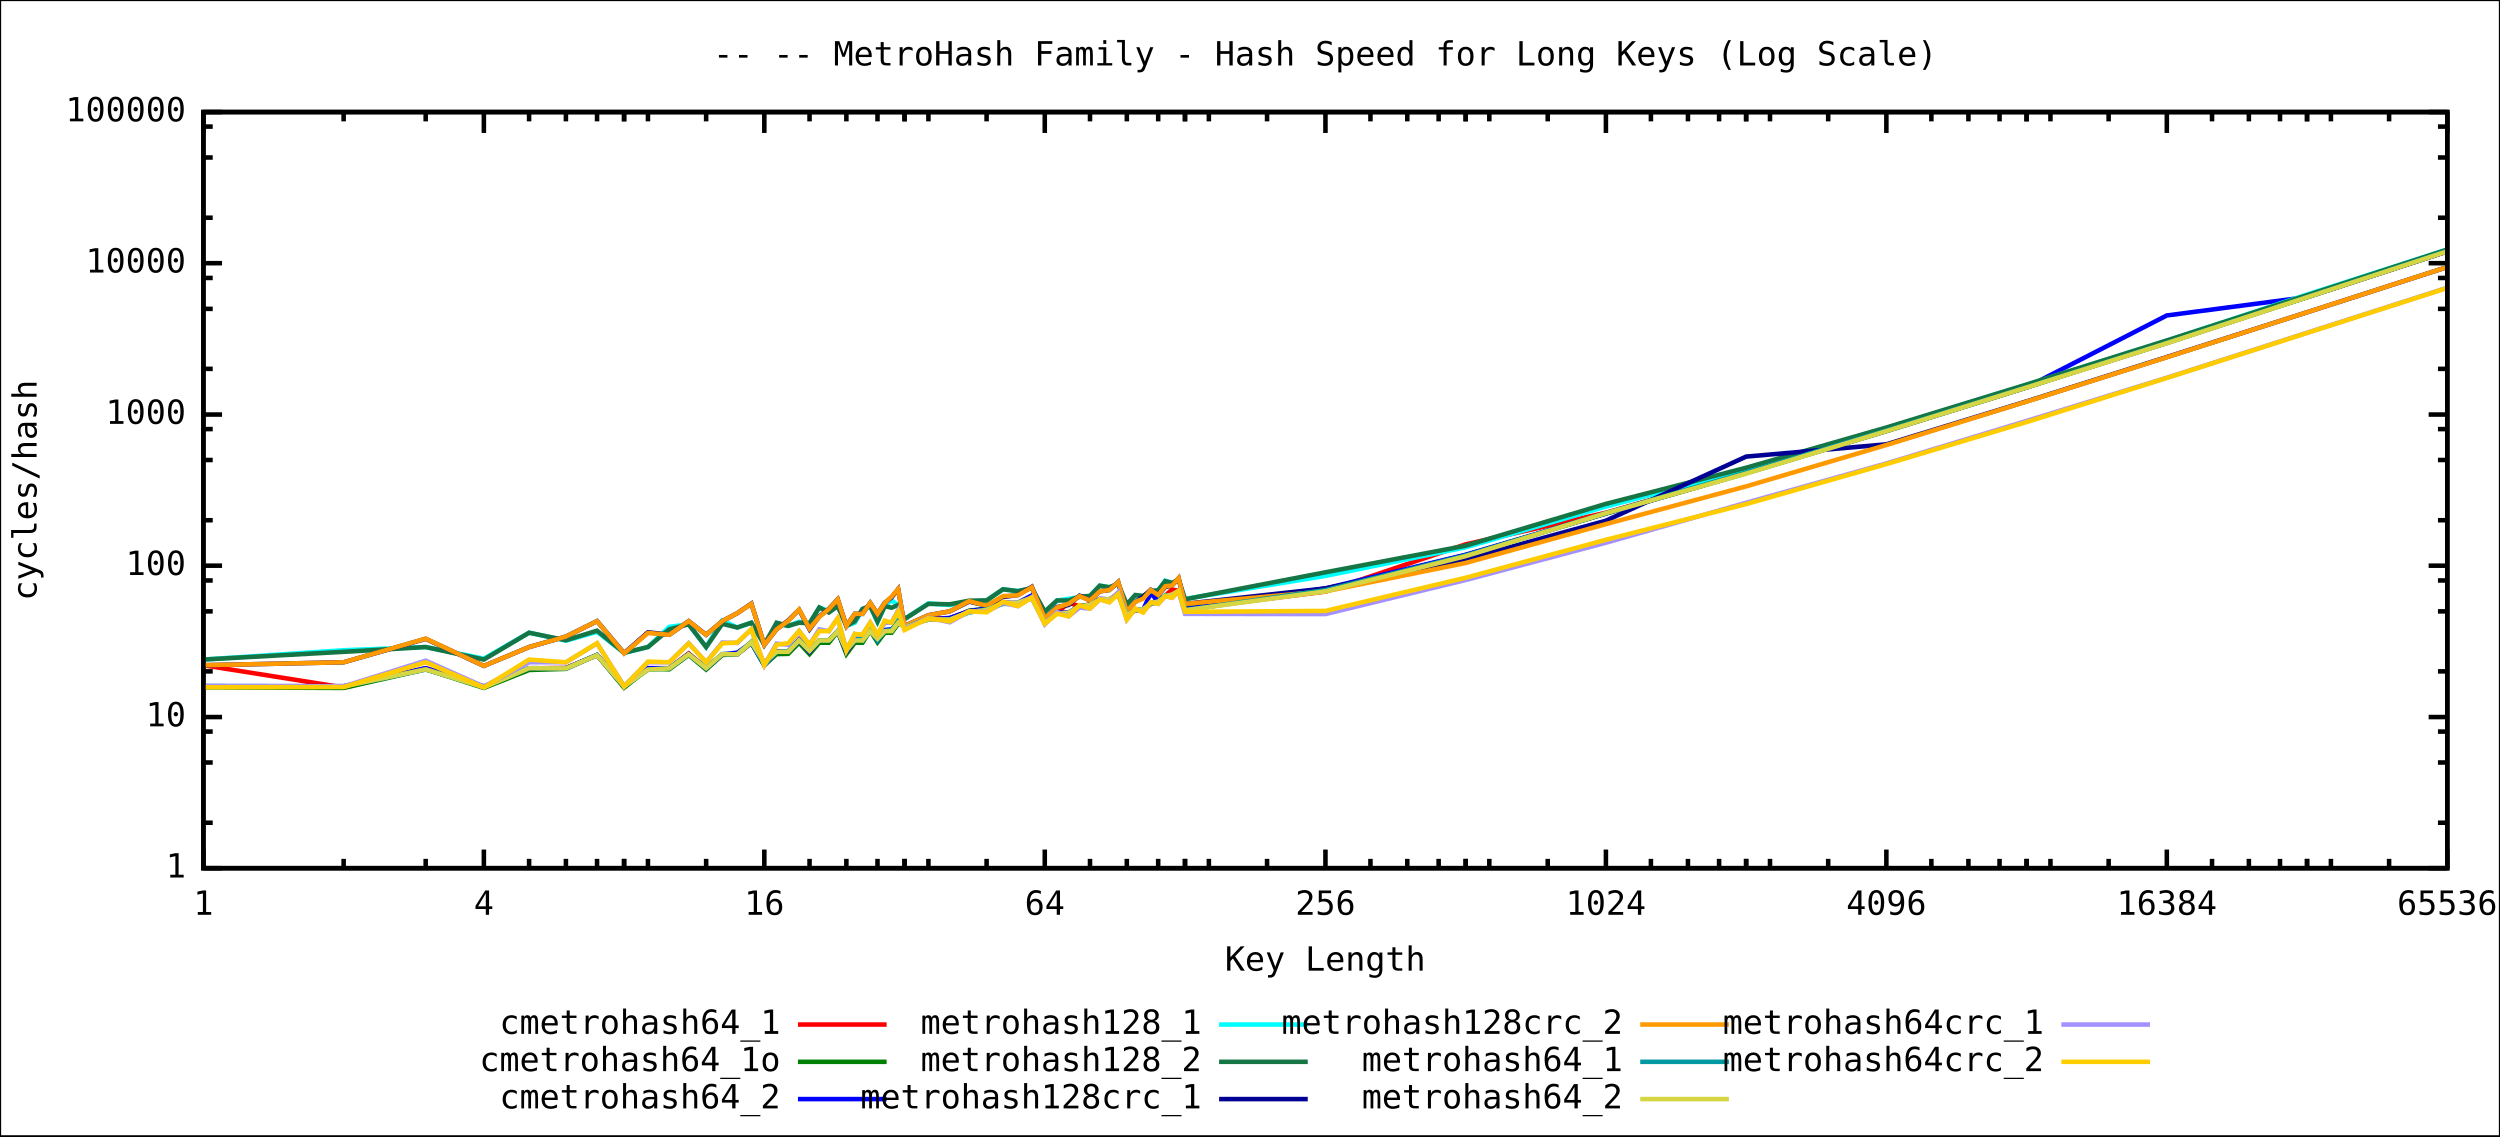
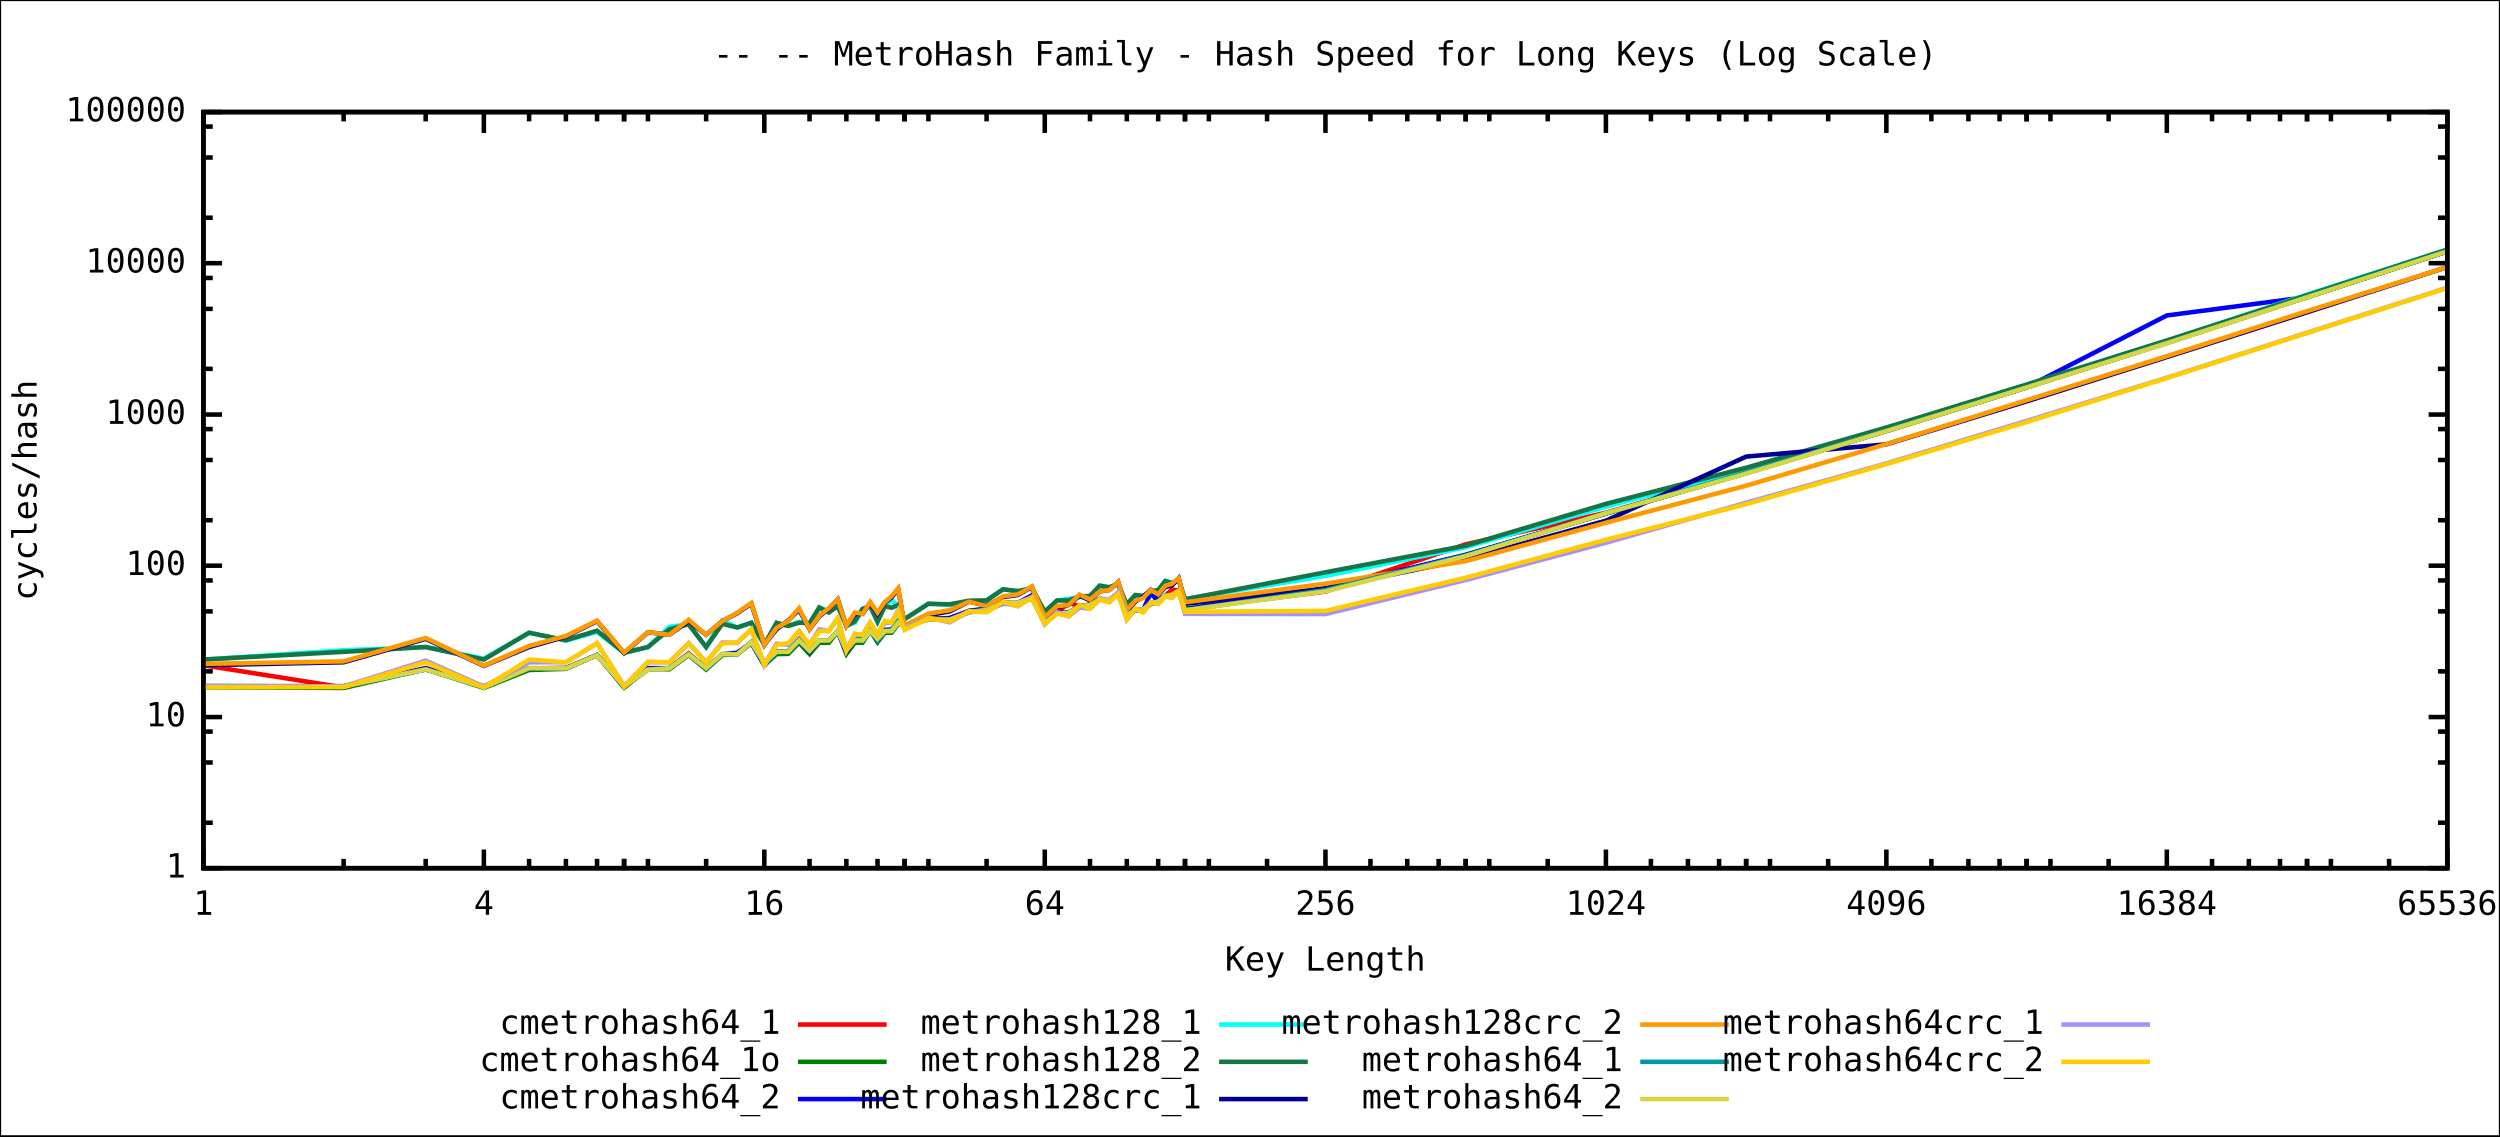
<svg xmlns="http://www.w3.org/2000/svg" xmlns:xlink="http://www.w3.org/1999/xlink" width="1100" height="500" viewBox="0 0 1100 500">
  <rect x="0" y="0" width="1100" height="500" fill="#ffffff" stroke="black" stroke-width="1" />
  <g id="gnuplot_canvas">
    <defs>
      <circle id="gpDot" r="0.5" stroke-width="0.5" />
      <path id="gpPt0" stroke-width="0.244" stroke="currentColor" d="M-1,0 h2 M0,-1 v2" />
      <path id="gpPt1" stroke-width="0.244" stroke="currentColor" d="M-1,-1 L1,1 M1,-1 L-1,1" />
      <path id="gpPt2" stroke-width="0.244" stroke="currentColor" d="M-1,0 L1,0 M0,-1 L0,1 M-1,-1 L1,1 M-1,1 L1,-1" />
      <rect id="gpPt3" stroke-width="0.244" stroke="currentColor" x="-1" y="-1" width="2" height="2" />
      <rect id="gpPt4" stroke-width="0.244" stroke="currentColor" fill="currentColor" x="-1" y="-1" width="2" height="2" />
      <circle id="gpPt5" stroke-width="0.244" stroke="currentColor" cx="0" cy="0" r="1" />
      <use xlink:href="#gpPt5" id="gpPt6" fill="currentColor" stroke="none" />
      <path id="gpPt7" stroke-width="0.244" stroke="currentColor" d="M0,-1.33 L-1.33,0.67 L1.33,0.67 z" />
      <use xlink:href="#gpPt7" id="gpPt8" fill="currentColor" stroke="none" />
      <use xlink:href="#gpPt7" id="gpPt9" stroke="currentColor" transform="rotate(180)" />
      <use xlink:href="#gpPt9" id="gpPt10" fill="currentColor" stroke="none" />
      <use xlink:href="#gpPt3" id="gpPt11" stroke="currentColor" transform="rotate(45)" />
      <use xlink:href="#gpPt11" id="gpPt12" fill="currentColor" stroke="none" />
    </defs>
    <g style="fill:none; color:white; stroke:black; stroke-width:2.00; stroke-linecap:butt; stroke-linejoin:miter">
</g>
    <g style="fill:none; color:black; stroke:currentColor; stroke-width:2.00; stroke-linecap:butt; stroke-linejoin:miter">
      <path stroke="black" d="M89.5,382.0 L97.7,382.0 M1076.8,382.0 L1068.6,382.0  h0.01" />
      <g transform="translate(81.8,386.1)" style="stroke:none; fill:black; font-family:mono; font-size:11.00pt; text-anchor:end">
        <text> 1</text>
      </g>
      <path stroke="black" d="M89.5,362.0 L93.6,362.0 M1076.8,362.0 L1072.7,362.0 M89.5,335.5 L93.6,335.5 M1076.8,335.5 L1072.7,335.5    M89.5,321.9 L93.6,321.9 M1076.8,321.9 L1072.7,321.9 M89.5,315.5 L97.7,315.5 M1076.8,315.5 L1068.6,315.5     h0.01" />
      <g transform="translate(81.8,319.6)" style="stroke:none; fill:black; font-family:mono; font-size:11.00pt; text-anchor:end">
        <text> 10</text>
      </g>
      <path stroke="black" d="M89.5,295.4 L93.6,295.4 M1076.8,295.4 L1072.7,295.4 M89.5,269.0 L93.6,269.0 M1076.8,269.0 L1072.7,269.0    M89.5,255.4 L93.6,255.4 M1076.8,255.4 L1072.7,255.4 M89.5,248.9 L97.7,248.9 M1076.8,248.9 L1068.6,248.9     h0.01" />
      <g transform="translate(81.8,253.0)" style="stroke:none; fill:black; font-family:mono; font-size:11.00pt; text-anchor:end">
        <text> 100</text>
      </g>
      <path stroke="black" d="M89.5,228.9 L93.6,228.9 M1076.8,228.9 L1072.7,228.9 M89.5,202.4 L93.6,202.4 M1076.8,202.4 L1072.7,202.4    M89.5,188.8 L93.6,188.8 M1076.8,188.8 L1072.7,188.8 M89.5,182.4 L97.7,182.4 M1076.8,182.4 L1068.6,182.4     h0.01" />
      <g transform="translate(81.8,186.5)" style="stroke:none; fill:black; font-family:mono; font-size:11.00pt; text-anchor:end">
        <text> 1000</text>
      </g>
      <path stroke="black" d="M89.5,162.3 L93.6,162.3 M1076.8,162.3 L1072.7,162.3 M89.5,135.9 L93.6,135.9 M1076.8,135.9 L1072.7,135.9    M89.5,122.3 L93.6,122.3 M1076.8,122.3 L1072.7,122.3 M89.5,115.8 L97.7,115.8 M1076.8,115.8 L1068.6,115.8     h0.01" />
      <g transform="translate(81.8,119.9)" style="stroke:none; fill:black; font-family:mono; font-size:11.00pt; text-anchor:end">
        <text> 10000</text>
      </g>
      <path stroke="black" d="M89.5,95.8 L93.6,95.8 M1076.8,95.8 L1072.7,95.8 M89.5,69.3 L93.6,69.3 M1076.8,69.3 L1072.7,69.3    M89.5,55.7 L93.6,55.7 M1076.8,55.7 L1072.7,55.7 M89.5,49.3 L97.7,49.3 M1076.8,49.3 L1068.6,49.3     h0.01" />
      <g transform="translate(81.8,53.4)" style="stroke:none; fill:black; font-family:mono; font-size:11.00pt; text-anchor:end">
        <text> 100000</text>
      </g>
      <path stroke="black" d="M89.5,382.0 L89.5,373.8 M89.5,49.3 L89.5,57.5  h0.01" />
      <g transform="translate(89.5,402.5)" style="stroke:none; fill:black; font-family:mono; font-size:11.00pt; text-anchor:middle">
        <text> 1</text>
      </g>
      <path stroke="black" d="M151.2,382.0 L151.2,377.9 M151.2,49.3 L151.2,53.4 M187.3,382.0 L187.3,377.9 M187.3,49.3 L187.3,53.4    M212.9,382.0 L212.9,377.9 M212.9,49.3 L212.9,53.4 M232.8,382.0 L232.8,377.9 M232.8,49.3 L232.8,53.4    M249.0,382.0 L249.0,377.9 M249.0,49.3 L249.0,53.4 M262.7,382.0 L262.7,377.9 M262.7,49.3 L262.7,53.4    M274.6,382.0 L274.6,377.9 M274.6,49.3 L274.6,53.4 M285.1,382.0 L285.1,377.9 M285.1,49.3 L285.1,53.4    M212.9,382.0 L212.9,373.8 M212.9,49.3 L212.9,57.5  h0.01" />
      <g transform="translate(212.9,402.5)" style="stroke:none; fill:black; font-family:mono; font-size:11.00pt; text-anchor:middle">
        <text> 4</text>
      </g>
      <path stroke="black" d="M274.6,382.0 L274.6,377.9 M274.6,49.3 L274.6,53.4 M310.7,382.0 L310.7,377.9 M310.7,49.3 L310.7,53.4    M336.3,382.0 L336.3,377.9 M336.3,49.3 L336.3,53.4 M356.2,382.0 L356.2,377.9 M356.2,49.3 L356.2,53.4    M372.4,382.0 L372.4,377.9 M372.4,49.3 L372.4,53.4 M386.1,382.0 L386.1,377.9 M386.1,49.3 L386.1,53.4    M398.0,382.0 L398.0,377.9 M398.0,49.3 L398.0,53.4 M408.5,382.0 L408.5,377.9 M408.5,49.3 L408.5,53.4    M336.3,382.0 L336.3,373.8 M336.3,49.3 L336.3,57.5  h0.01" />
      <g transform="translate(336.3,402.5)" style="stroke:none; fill:black; font-family:mono; font-size:11.00pt; text-anchor:middle">
        <text> 16</text>
      </g>
      <path stroke="black" d="M398.0,382.0 L398.0,377.9 M398.0,49.3 L398.0,53.4 M434.1,382.0 L434.1,377.9 M434.1,49.3 L434.1,53.4    M459.7,382.0 L459.7,377.9 M459.7,49.3 L459.7,53.4 M479.6,382.0 L479.6,377.9 M479.6,49.3 L479.6,53.4    M495.8,382.0 L495.8,377.9 M495.8,49.3 L495.8,53.4 M509.6,382.0 L509.6,377.9 M509.6,49.3 L509.6,53.4    M521.4,382.0 L521.4,377.9 M521.4,49.3 L521.4,53.4 M531.9,382.0 L531.9,377.9 M531.9,49.3 L531.9,53.4    M459.7,382.0 L459.7,373.8 M459.7,49.3 L459.7,57.5  h0.01" />
      <g transform="translate(459.7,402.5)" style="stroke:none; fill:black; font-family:mono; font-size:11.00pt; text-anchor:middle">
        <text> 64</text>
      </g>
      <path stroke="black" d="M521.4,382.0 L521.4,377.9 M521.4,49.3 L521.4,53.4 M557.5,382.0 L557.5,377.9 M557.5,49.3 L557.5,53.4    M583.2,382.0 L583.2,377.9 M583.2,49.3 L583.2,53.4 M603.0,382.0 L603.0,377.9 M603.0,49.3 L603.0,53.4    M619.2,382.0 L619.2,377.9 M619.2,49.3 L619.2,53.4 M633.0,382.0 L633.0,377.9 M633.0,49.3 L633.0,53.4    M644.9,382.0 L644.9,377.9 M644.9,49.3 L644.9,53.4 M655.3,382.0 L655.3,377.9 M655.3,49.3 L655.3,53.4    M583.2,382.0 L583.2,373.8 M583.2,49.3 L583.2,57.5  h0.01" />
      <g transform="translate(583.2,402.5)" style="stroke:none; fill:black; font-family:mono; font-size:11.00pt; text-anchor:middle">
        <text> 256</text>
      </g>
      <path stroke="black" d="M644.9,382.0 L644.9,377.9 M644.9,49.3 L644.9,53.4 M681.0,382.0 L681.0,377.9 M681.0,49.3 L681.0,53.4    M706.6,382.0 L706.6,377.9 M706.6,49.3 L706.6,53.4 M726.4,382.0 L726.4,377.9 M726.4,49.3 L726.4,53.4    M742.7,382.0 L742.7,377.9 M742.7,49.3 L742.7,53.4 M756.4,382.0 L756.4,377.9 M756.4,49.3 L756.4,53.4    M768.3,382.0 L768.3,377.9 M768.3,49.3 L768.3,53.4 M778.8,382.0 L778.8,377.9 M778.8,49.3 L778.8,53.4    M706.6,382.0 L706.6,373.8 M706.6,49.3 L706.6,57.5  h0.01" />
      <g transform="translate(706.6,402.5)" style="stroke:none; fill:black; font-family:mono; font-size:11.00pt; text-anchor:middle">
        <text> 1024</text>
      </g>
      <path stroke="black" d="M768.3,382.0 L768.3,377.9 M768.3,49.3 L768.3,53.4 M804.4,382.0 L804.4,377.9 M804.4,49.3 L804.4,53.4    M830.0,382.0 L830.0,377.9 M830.0,49.3 L830.0,53.4 M849.8,382.0 L849.8,377.9 M849.8,49.3 L849.8,53.4    M866.1,382.0 L866.1,377.9 M866.1,49.3 L866.1,53.4 M879.8,382.0 L879.8,377.9 M879.8,49.3 L879.8,53.4    M891.7,382.0 L891.7,377.9 M891.7,49.3 L891.7,53.4 M902.2,382.0 L902.2,377.9 M902.2,49.3 L902.2,53.4    M830.0,382.0 L830.0,373.8 M830.0,49.3 L830.0,57.5  h0.01" />
      <g transform="translate(830.0,402.5)" style="stroke:none; fill:black; font-family:mono; font-size:11.00pt; text-anchor:middle">
        <text> 4096</text>
      </g>
      <path stroke="black" d="M891.7,382.0 L891.7,377.9 M891.7,49.3 L891.7,53.4 M927.8,382.0 L927.8,377.9 M927.8,49.3 L927.8,53.4    M953.4,382.0 L953.4,377.9 M953.4,49.3 L953.4,53.4 M973.3,382.0 L973.3,377.9 M973.3,49.3 L973.3,53.4    M989.5,382.0 L989.5,377.9 M989.5,49.3 L989.5,53.4 M1003.2,382.0 L1003.2,377.9 M1003.2,49.3 L1003.2,53.4    M1015.1,382.0 L1015.1,377.9 M1015.1,49.3 L1015.1,53.4 M1025.6,382.0 L1025.6,377.9 M1025.6,49.3 L1025.6,53.4    M953.4,382.0 L953.4,373.8 M953.4,49.3 L953.4,57.5  h0.01" />
      <g transform="translate(953.4,402.5)" style="stroke:none; fill:black; font-family:mono; font-size:11.00pt; text-anchor:middle">
        <text> 16384</text>
      </g>
      <path stroke="black" d="M1015.1,382.0 L1015.1,377.9 M1015.1,49.3 L1015.1,53.4 M1051.2,382.0 L1051.2,377.9 M1051.2,49.3 L1051.2,53.4    M1076.8,382.0 L1076.8,377.9 M1076.8,49.3 L1076.8,53.4 M1076.8,382.0 L1076.8,373.8 M1076.8,49.3 L1076.8,57.5     h0.01" />
      <g transform="translate(1076.8,402.5)" style="stroke:none; fill:black; font-family:mono; font-size:11.00pt; text-anchor:middle">
        <text> 65536</text>
      </g>
      <path stroke="black" d="M89.5,49.3 L89.5,382.0 L1076.8,382.0 L1076.8,49.3 L89.5,49.3 Z  h0.01" />
      <g transform="translate(16.1,215.7) rotate(270)" style="stroke:none; fill:black; font-family:mono; font-size:11.00pt; text-anchor:middle">
        <text>cycles/hash</text>
      </g>
      <g transform="translate(583.1,427.1)" style="stroke:none; fill:black; font-family:mono; font-size:11.00pt; text-anchor:middle">
        <text>Key Length</text>
      </g>
      <g transform="translate(583.1,28.8)" style="stroke:none; fill:black; font-family:mono; font-size:11.00pt; text-anchor:middle">
        <text>
          <a href="MetroHash_Family.short.svg">--</a>
          <a href="MetroHash_Family.medium.svg">--</a> MetroHash Family - Hash Speed for Long Keys (Log Scale)</text>
      </g>
    </g>
    <g id="cmetrohash64_1">
      <g style="fill:none; color:red; stroke:currentColor; stroke-width:2.00; stroke-linecap:butt; stroke-linejoin:miter">
        <g visibility="visible">
          <g transform="translate(343.4,454.9)" style="stroke:none; fill:black; font-family:mono; font-size:11.00pt; text-anchor:end">
            <text>cmetrohash64_1</text>
          </g>
          <path d="M351.1,450.8 L390.1,450.8  h0.01" />
        </g>
        <path d="M89.5,292.7 L151.2,302.5 L187.3,294.0 L212.9,302.4 L232.8,294.1 L249.0,293.9 L262.7,288.3 L274.6,302.2    L285.1,294.0 L294.5,294.0 L303.0,287.5 L310.7,294.0 L317.8,287.9 L324.4,287.9 L330.6,282.8 L336.3,291.6    L341.7,286.5 L346.8,286.8 L351.6,281.3 L356.2,286.3 L360.5,281.8 L364.7,281.8 L368.6,277.7 L372.4,286.8    L376.1,281.8 L379.5,281.8 L382.9,277.7 L386.1,279.7 L389.3,277.7 L392.3,277.7 L395.2,274.0 L398.0,275.4    L408.5,272.1 L417.9,272.0 L426.4,268.9 L434.1,268.2 L441.3,265.1 L447.9,265.7 L454.0,262.6 L459.7,273.4    L465.1,269.7 L470.2,265.2 L475.0,266.8 L479.6,265.9 L483.9,263.7 L488.1,263.9 L492.0,261.2 L495.8,270.9    L499.5,268.4 L503.0,268.5 L506.3,265.7 L509.6,264.7 L512.7,262.1 L515.7,259.4 L518.6,259.9 L521.4,268.0    L583.2,260.3 L644.9,239.5 L706.6,225.6 L768.3,207.9 L830.0,189.5 L891.7,170.4 L953.4,150.9 L1015.1,130.7    L1076.8,110.6  h0.01" />
      </g>
    </g>
    <g id="cmetrohash64_1o">
      <g style="fill:none; color:green; stroke:currentColor; stroke-width:2.00; stroke-linecap:butt; stroke-linejoin:miter">
        <g visibility="visible">
          <g transform="translate(343.4,471.3)" style="stroke:none; fill:black; font-family:mono; font-size:11.00pt; text-anchor:end">
            <text>cmetrohash64_1o</text>
          </g>
          <path d="M351.1,467.2 L390.1,467.2  h0.01" />
        </g>
        <path d="M89.5,302.4 L151.2,302.7 L187.3,294.5 L212.9,302.7 L232.8,294.8 L249.0,294.3 L262.7,288.2 L274.6,302.6    L285.1,294.3 L294.5,294.5 L303.0,288.2 L310.7,294.6 L317.8,288.2 L324.4,287.9 L330.6,282.9 L336.3,292.7    L341.7,287.8 L346.8,287.7 L351.6,282.8 L356.2,287.8 L360.5,282.8 L364.7,282.8 L368.6,277.9 L372.4,287.8    L376.1,282.8 L379.5,282.8 L382.9,277.5 L386.1,282.6 L389.3,278.4 L392.3,278.4 L395.2,274.5 L398.0,275.4    L408.5,272.6 L417.9,272.6 L426.4,268.7 L434.1,267.8 L441.3,265.4 L447.9,265.7 L454.0,262.9 L459.7,272.7    L465.1,269.7 L470.2,269.6 L475.0,266.6 L479.6,266.2 L483.9,263.9 L488.1,263.8 L492.0,261.5 L495.8,270.8    L499.5,268.4 L503.0,268.4 L506.3,265.7 L509.6,263.7 L512.7,262.4 L515.7,262.3 L518.6,260.0 L521.4,267.9    L583.2,259.4 L644.9,244.2 L706.6,226.0 L768.3,208.2 L830.0,189.7 L891.7,170.5 L953.4,150.4 L1015.1,130.8    L1076.8,110.6  h0.01" />
      </g>
    </g>
    <g id="cmetrohash64_2">
      <g style="fill:none; color:blue; stroke:currentColor; stroke-width:2.00; stroke-linecap:butt; stroke-linejoin:miter">
        <g visibility="visible">
          <g transform="translate(343.4,487.7)" style="stroke:none; fill:black; font-family:mono; font-size:11.00pt; text-anchor:end">
            <text>cmetrohash64_2</text>
          </g>
          <path d="M351.1,483.6 L390.1,483.6  h0.01" />
        </g>
        <path d="M89.5,301.9 L151.2,301.9 L187.3,294.0 L212.9,302.0 L232.8,294.0 L249.0,294.0 L262.7,288.2 L274.6,301.9    L285.1,294.0 L294.5,294.0 L303.0,287.8 L310.7,294.1 L317.8,287.9 L324.4,287.2 L330.6,282.8 L336.3,292.7    L341.7,286.8 L346.8,286.8 L351.6,281.8 L356.2,286.8 L360.5,281.8 L364.7,281.8 L368.6,277.7 L372.4,286.8    L376.1,281.8 L379.5,281.4 L382.9,276.7 L386.1,281.8 L389.3,277.2 L392.3,276.9 L395.2,274.0 L398.0,275.3    L408.5,272.6 L417.9,271.9 L426.4,268.9 L434.1,267.9 L441.3,265.3 L447.9,265.2 L454.0,262.0 L459.7,273.1    L465.1,269.7 L470.2,269.5 L475.0,266.8 L479.6,266.2 L483.9,263.5 L488.1,263.7 L492.0,261.4 L495.8,270.8    L499.5,268.4 L503.0,268.4 L506.3,260.9 L509.6,264.7 L512.7,262.3 L515.7,262.3 L518.6,260.1 L521.4,268.1    L583.2,258.9 L644.9,244.1 L706.6,225.9 L768.3,208.1 L830.0,189.6 L891.7,170.4 L953.4,138.8 L1015.1,130.7    L1076.8,110.6  h0.01" />
      </g>
    </g>
    <g id="metrohash128_1">
      <g style="fill:none; color:cyan; stroke:currentColor; stroke-width:2.00; stroke-linecap:butt; stroke-linejoin:miter">
        <g visibility="visible">
          <g transform="translate(528.7,454.9)" style="stroke:none; fill:black; font-family:mono; font-size:11.00pt; text-anchor:end">
            <text>metrohash128_1</text>
          </g>
          <path d="M536.4,450.8 L575.4,450.8  h0.01" />
        </g>
        <path d="M89.5,290.2 L151.2,286.1 L187.3,284.7 L212.9,289.8 L232.8,278.4 L249.0,281.9 L262.7,278.0 L274.6,287.3    L285.1,284.7 L294.5,275.8 L303.0,274.7 L310.7,284.7 L317.8,273.0 L324.4,276.1 L330.6,274.0 L336.3,283.7    L341.7,274.7 L346.8,275.4 L351.6,273.6 L356.2,274.4 L360.5,267.3 L364.7,268.9 L368.6,266.7 L372.4,275.4    L376.1,274.0 L379.5,268.1 L382.9,266.7 L386.1,273.7 L389.3,266.7 L392.3,264.2 L395.2,266.2 L398.0,272.4    L408.5,265.5 L417.9,266.2 L426.4,264.7 L434.1,264.2 L441.3,259.3 L447.9,260.1 L454.0,258.8 L459.7,269.5    L465.1,264.2 L470.2,263.5 L475.0,262.7 L479.6,262.3 L483.9,257.7 L488.1,258.4 L492.0,257.1 L495.8,266.6    L499.5,262.3 L503.0,262.3 L506.3,260.2 L509.6,259.9 L512.7,255.5 L515.7,256.5 L518.6,255.1 L521.4,263.5    L583.2,253.4 L644.9,240.8 L706.6,222.9 L768.3,206.7 L830.0,188.4 L891.7,169.3 L953.4,149.9 L1015.1,129.6    L1076.8,109.8  h0.01" />
      </g>
    </g>
    <g id="metrohash128_2">
      <g style="fill:none; color:#157545; stroke:currentColor; stroke-width:2.00; stroke-linecap:butt; stroke-linejoin:miter">
        <g visibility="visible">
          <g transform="translate(528.7,471.3)" style="stroke:none; fill:black; font-family:mono; font-size:11.00pt; text-anchor:end">
            <text>metrohash128_2</text>
          </g>
          <path d="M536.4,467.2 L575.4,467.2  h0.01" />
        </g>
        <path d="M89.5,290.2 L151.2,286.8 L187.3,284.7 L212.9,290.2 L232.8,278.4 L249.0,281.7 L262.7,277.5 L274.6,287.2    L285.1,284.7 L294.5,276.9 L303.0,274.7 L310.7,284.7 L317.8,274.5 L324.4,276.1 L330.6,274.0 L336.3,283.6    L341.7,274.0 L346.8,275.4 L351.6,274.0 L356.2,274.2 L360.5,267.3 L364.7,269.5 L368.6,266.7 L372.4,275.4    L376.1,273.4 L379.5,267.9 L382.9,266.7 L386.1,273.5 L389.3,266.7 L392.3,267.4 L395.2,266.2 L398.0,272.4    L408.5,265.7 L417.9,265.9 L426.4,264.3 L434.1,264.2 L441.3,259.3 L447.9,260.1 L454.0,258.8 L459.7,269.1    L465.1,264.2 L470.2,264.2 L475.0,262.5 L479.6,262.2 L483.9,257.7 L488.1,258.4 L492.0,256.9 L495.8,265.9    L499.5,261.8 L503.0,262.2 L506.3,260.1 L509.6,259.7 L512.7,255.7 L515.7,256.5 L518.6,255.1 L521.4,263.7    L583.2,251.8 L644.9,240.1 L706.6,221.7 L768.3,205.8 L830.0,188.1 L891.7,169.2 L953.4,149.8 L1015.1,129.9    L1076.8,109.8  h0.01" />
      </g>
    </g>
    <g id="metrohash128crc_1">
      <g style="fill:none; color:#000094; stroke:currentColor; stroke-width:2.00; stroke-linecap:butt; stroke-linejoin:miter">
        <g visibility="visible">
          <g transform="translate(528.7,487.7)" style="stroke:none; fill:black; font-family:mono; font-size:11.00pt; text-anchor:end">
            <text>metrohash128crc_1</text>
          </g>
          <path d="M536.4,483.6 L575.4,483.6  h0.01" />
        </g>
        <path d="M89.5,292.7 L151.2,291.4 L187.3,281.1 L212.9,293.0 L232.8,284.7 L249.0,280.1 L262.7,273.3 L274.6,287.4    L285.1,278.2 L294.5,279.3 L303.0,273.3 L310.7,279.3 L317.8,273.3 L324.4,269.8 L330.6,265.6 L336.3,283.7    L341.7,276.9 L346.8,273.0 L351.6,268.3 L356.2,276.9 L360.5,271.2 L364.7,267.9 L368.6,263.7 L372.4,275.4    L376.1,270.1 L379.5,270.1 L382.9,265.3 L386.1,270.1 L389.3,265.2 L392.3,262.9 L395.2,259.2 L398.0,275.4    L408.5,270.7 L417.9,269.0 L426.4,264.7 L434.1,266.5 L441.3,262.7 L447.9,261.8 L454.0,258.2 L459.7,272.0    L465.1,267.1 L470.2,266.2 L475.0,262.1 L479.6,264.2 L483.9,260.2 L488.1,259.6 L492.0,256.1 L495.8,269.0    L499.5,264.8 L503.0,262.6 L506.3,259.5 L509.6,261.8 L512.7,258.3 L515.7,257.6 L518.6,254.4 L521.4,265.7    L583.2,258.9 L644.9,246.1 L706.6,229.1 L768.3,200.9 L830.0,195.5 L891.7,176.6 L953.4,157.1 L1015.1,137.4    L1076.8,117.5  h0.01" />
      </g>
    </g>
    <g id="metrohash128crc_2">
      <g style="fill:none; color:#FF9900; stroke:currentColor; stroke-width:2.00; stroke-linecap:butt; stroke-linejoin:miter">
        <g visibility="visible">
          <g transform="translate(714.0,454.9)" style="stroke:none; fill:black; font-family:mono; font-size:11.00pt; text-anchor:end">
            <text>metrohash128crc_2</text>
          </g>
          <path d="M721.7,450.8 L760.7,450.8  h0.01" />
        </g>
-         <path d="M89.5,292.7 L151.2,291.4 L187.3,281.0 L212.9,293.0 L232.8,284.7 L249.0,280.1 L262.7,273.3 L274.6,287.5    L285.1,278.5 L294.5,279.3 L303.0,273.3 L310.7,279.3 L317.8,273.3 L324.4,269.8 L330.6,265.7 L336.3,283.7    L341.7,276.9 L346.8,273.2 L351.6,268.2 L356.2,276.6 L360.5,271.4 L364.7,268.0 L368.6,263.7 L372.4,275.4    L376.1,270.1 L379.5,270.1 L382.9,265.3 L386.1,270.1 L389.3,265.3 L392.3,262.5 L395.2,259.2 L398.0,275.4    L408.5,270.7 L417.9,269.0 L426.4,264.5 L434.1,266.5 L441.3,262.3 L447.9,261.9 L454.0,258.4 L459.7,272.0    L465.1,267.3 L470.2,265.7 L475.0,262.3 L479.6,264.2 L483.9,260.2 L488.1,259.6 L492.0,256.1 L495.8,269.0    L499.5,264.8 L503.0,263.4 L506.3,259.6 L509.6,261.8 L512.7,258.0 L515.7,257.6 L518.6,254.4 L521.4,265.7    L583.2,260.2 L644.9,247.7 L706.6,230.6 L768.3,214.0 L830.0,195.8 L891.7,176.7 L953.4,157.2 L1015.1,137.4    L1076.8,117.5  h0.01" />
+         <path d="M89.5,292.1 L151.2,291.0 L187.3,280.7 L212.9,292.9 L232.8,284.2 L249.0,279.8 L262.7,273.1 L274.6,287.1    L285.1,278.2 L294.5,279.3 L303.0,272.7 L310.7,279.3 L317.8,273.3 L324.4,269.6 L330.6,265.3 L336.3,283.7    L341.7,276.3 L346.8,273.3 L351.6,267.6 L356.2,276.9 L360.5,270.9 L364.7,267.6 L368.6,263.7 L372.4,275.4    L376.1,269.5 L379.5,270.1 L382.9,264.9 L386.1,269.5 L389.3,264.9 L392.3,262.3 L395.2,258.9 L398.0,275.2    L408.5,270.0 L417.9,268.5 L426.4,264.7 L434.1,266.7 L441.3,262.4 L447.9,261.5 L454.0,258.1 L459.7,271.5    L465.1,266.7 L470.2,266.2 L475.0,261.6 L479.6,263.8 L483.9,260.2 L488.1,259.6 L492.0,256.1 L495.8,268.3    L499.5,264.4 L503.0,263.1 L506.3,259.6 L509.6,261.5 L512.7,257.8 L515.7,256.8 L518.6,254.4 L521.4,265.0    L583.2,256.8 L644.9,246.9 L706.6,230.0 L768.3,213.7 L830.0,195.4 L891.7,176.1 L953.4,156.7 L1015.1,136.9    L1076.8,117.5  h0.01" />
      </g>
    </g>
    <g id="metrohash64_1">
      <g style="fill:none; color:#0099A1; stroke:currentColor; stroke-width:2.00; stroke-linecap:butt; stroke-linejoin:miter">
        <g visibility="visible">
          <g transform="translate(714.0,471.3)" style="stroke:none; fill:black; font-family:mono; font-size:11.00pt; text-anchor:end">
            <text>metrohash64_1</text>
          </g>
          <path d="M721.7,467.2 L760.7,467.2  h0.01" />
        </g>
        <path d="M89.5,301.9 L151.2,302.0 L187.3,294.6 L212.9,302.1 L232.8,294.0 L249.0,294.1 L262.7,288.2 L274.6,302.0    L285.1,294.7 L294.5,294.0 L303.0,287.9 L310.7,294.0 L317.8,287.8 L324.4,287.9 L330.6,282.4 L336.3,292.7    L341.7,286.8 L346.8,286.5 L351.6,281.6 L356.2,286.0 L360.5,281.8 L364.7,281.8 L368.6,277.7 L372.4,286.2    L376.1,279.2 L379.5,281.8 L382.9,276.9 L386.1,281.8 L389.3,277.7 L392.3,277.2 L395.2,273.1 L398.0,276.1    L408.5,272.2 L417.9,272.6 L426.4,269.5 L434.1,268.2 L441.3,265.7 L447.9,265.7 L454.0,263.2 L459.7,274.0    L465.1,269.9 L470.2,270.1 L475.0,266.7 L479.6,266.3 L483.9,263.7 L488.1,264.2 L492.0,260.9 L495.8,270.6    L499.5,268.4 L503.0,268.0 L506.3,265.7 L509.6,264.7 L512.7,261.9 L515.7,262.3 L518.6,260.2 L521.4,268.5    L583.2,259.6 L644.9,244.4 L706.6,225.8 L768.3,207.9 L830.0,189.4 L891.7,170.4 L953.4,150.9 L1015.1,130.7    L1076.8,110.4  h0.01" />
      </g>
    </g>
    <g id="metrohash64_2">
      <g style="fill:none; color:#D6D645; stroke:currentColor; stroke-width:2.00; stroke-linecap:butt; stroke-linejoin:miter">
        <g visibility="visible">
          <g transform="translate(714.0,487.7)" style="stroke:none; fill:black; font-family:mono; font-size:11.00pt; text-anchor:end">
            <text>metrohash64_2</text>
          </g>
          <path d="M721.7,483.6 L760.7,483.6  h0.01" />
        </g>
        <path d="M89.5,302.0 L151.2,302.0 L187.3,294.5 L212.9,302.4 L232.8,294.0 L249.0,294.1 L262.7,288.3 L274.6,302.0    L285.1,294.6 L294.5,294.1 L303.0,287.9 L310.7,294.0 L317.8,287.8 L324.4,287.9 L330.6,282.6 L336.3,291.5    L341.7,286.8 L346.8,286.8 L351.6,281.8 L356.2,286.4 L360.5,281.8 L364.7,281.8 L368.6,277.7 L372.4,286.2    L376.1,281.8 L379.5,281.8 L382.9,277.7 L386.1,281.0 L389.3,277.7 L392.3,277.7 L395.2,274.0 L398.0,276.1    L408.5,272.6 L417.9,272.6 L426.4,269.3 L434.1,268.4 L441.3,265.3 L447.9,265.2 L454.0,262.9 L459.7,274.0    L465.1,270.0 L470.2,269.6 L475.0,266.7 L479.6,266.2 L483.9,263.7 L488.1,263.7 L492.0,261.1 L495.8,270.8    L499.5,268.4 L503.0,268.1 L506.3,265.4 L509.6,264.7 L512.7,262.3 L515.7,261.6 L518.6,259.9 L521.4,268.5    L583.2,260.2 L644.9,244.7 L706.6,225.8 L768.3,208.4 L830.0,189.7 L891.7,170.5 L953.4,151.0 L1015.1,130.8    L1076.8,110.6  h0.01" />
      </g>
    </g>
    <g id="metrohash64crc_1">
      <g style="fill:none; color:#A391FF; stroke:currentColor; stroke-width:2.00; stroke-linecap:butt; stroke-linejoin:miter">
        <g visibility="visible">
          <g transform="translate(899.3,454.9)" style="stroke:none; fill:black; font-family:mono; font-size:11.00pt; text-anchor:end">
            <text>metrohash64crc_1</text>
          </g>
          <path d="M907.0,450.8 L946.0,450.8  h0.01" />
        </g>
        <path d="M89.5,301.9 L151.2,302.0 L187.3,290.7 L212.9,302.1 L232.8,291.4 L249.0,291.4 L262.7,283.1 L274.6,301.9    L285.1,291.4 L294.5,291.4 L303.0,283.0 L310.7,291.4 L317.8,282.7 L324.4,282.9 L330.6,276.9 L336.3,292.7    L341.7,283.2 L346.8,283.7 L351.6,277.7 L356.2,283.7 L360.5,276.9 L364.7,277.7 L368.6,272.0 L372.4,286.0    L376.1,279.3 L379.5,279.3 L382.9,274.0 L386.1,279.3 L389.3,274.0 L392.3,274.0 L395.2,268.5 L398.0,276.8    L408.5,271.8 L417.9,273.8 L426.4,269.0 L434.1,269.2 L441.3,265.3 L447.9,266.7 L454.0,262.7 L459.7,274.7    L465.1,269.3 L470.2,271.2 L475.0,267.3 L479.6,267.8 L483.9,263.7 L488.1,264.9 L492.0,260.6 L495.8,272.6    L499.5,267.8 L503.0,269.3 L506.3,265.2 L509.6,265.7 L512.7,262.3 L515.7,263.0 L518.6,260.0 L521.4,270.1    L583.2,270.2 L644.9,255.2 L706.6,238.8 L768.3,221.2 L830.0,203.9 L891.7,185.2 L953.4,166.2 L1015.1,146.4    L1076.8,126.6  h0.01" />
      </g>
    </g>
    <g id="metrohash64crc_2">
      <g style="fill:none; color:#FFCC00; stroke:currentColor; stroke-width:2.00; stroke-linecap:butt; stroke-linejoin:miter">
        <g visibility="visible">
          <g transform="translate(899.3,471.3)" style="stroke:none; fill:black; font-family:mono; font-size:11.00pt; text-anchor:end">
            <text>metrohash64crc_2</text>
          </g>
          <path d="M907.0,467.2 L946.0,467.2  h0.01" />
        </g>
        <path d="M89.5,302.4 L151.2,302.3 L187.3,291.4 L212.9,302.5 L232.8,290.2 L249.0,291.4 L262.7,283.0 L274.6,302.1    L285.1,291.1 L294.5,291.4 L303.0,283.1 L310.7,291.4 L317.8,283.1 L324.4,282.7 L330.6,276.9 L336.3,292.7    L341.7,283.7 L346.8,283.0 L351.6,277.7 L356.2,283.7 L360.5,277.7 L364.7,277.7 L368.6,272.0 L372.4,286.2    L376.1,278.9 L379.5,279.3 L382.9,274.0 L386.1,279.3 L389.3,273.1 L392.3,274.0 L395.2,269.0 L398.0,277.2    L408.5,272.0 L417.9,273.4 L426.4,269.0 L434.1,269.4 L441.3,264.8 L447.9,266.7 L454.0,262.9 L459.7,274.5    L465.1,270.0 L470.2,271.2 L475.0,266.3 L479.6,267.8 L483.9,263.7 L488.1,265.0 L492.0,261.4 L495.8,272.6    L499.5,267.8 L503.0,269.5 L506.3,265.0 L509.6,265.7 L512.7,262.3 L515.7,263.0 L518.6,260.1 L521.4,269.2    L583.2,268.8 L644.9,254.2 L706.6,237.5 L768.3,221.8 L830.0,204.2 L891.7,185.7 L953.4,166.3 L1015.1,146.5    L1076.8,126.7  h0.01" />
      </g>
    </g>
    <g style="fill:none; color:black; stroke:currentColor; stroke-width:2.00; stroke-linecap:butt; stroke-linejoin:miter">
      <path stroke="black" d="M89.5,49.3 L89.5,382.0 L1076.8,382.0 L1076.8,49.3 L89.5,49.3 Z  h0.01" />
    </g>
  </g>
  <text id="coord_text" text-anchor="start" pointer-events="none" font-size="12" font-family="Arial" visibility="hidden"> </text>
</svg>
